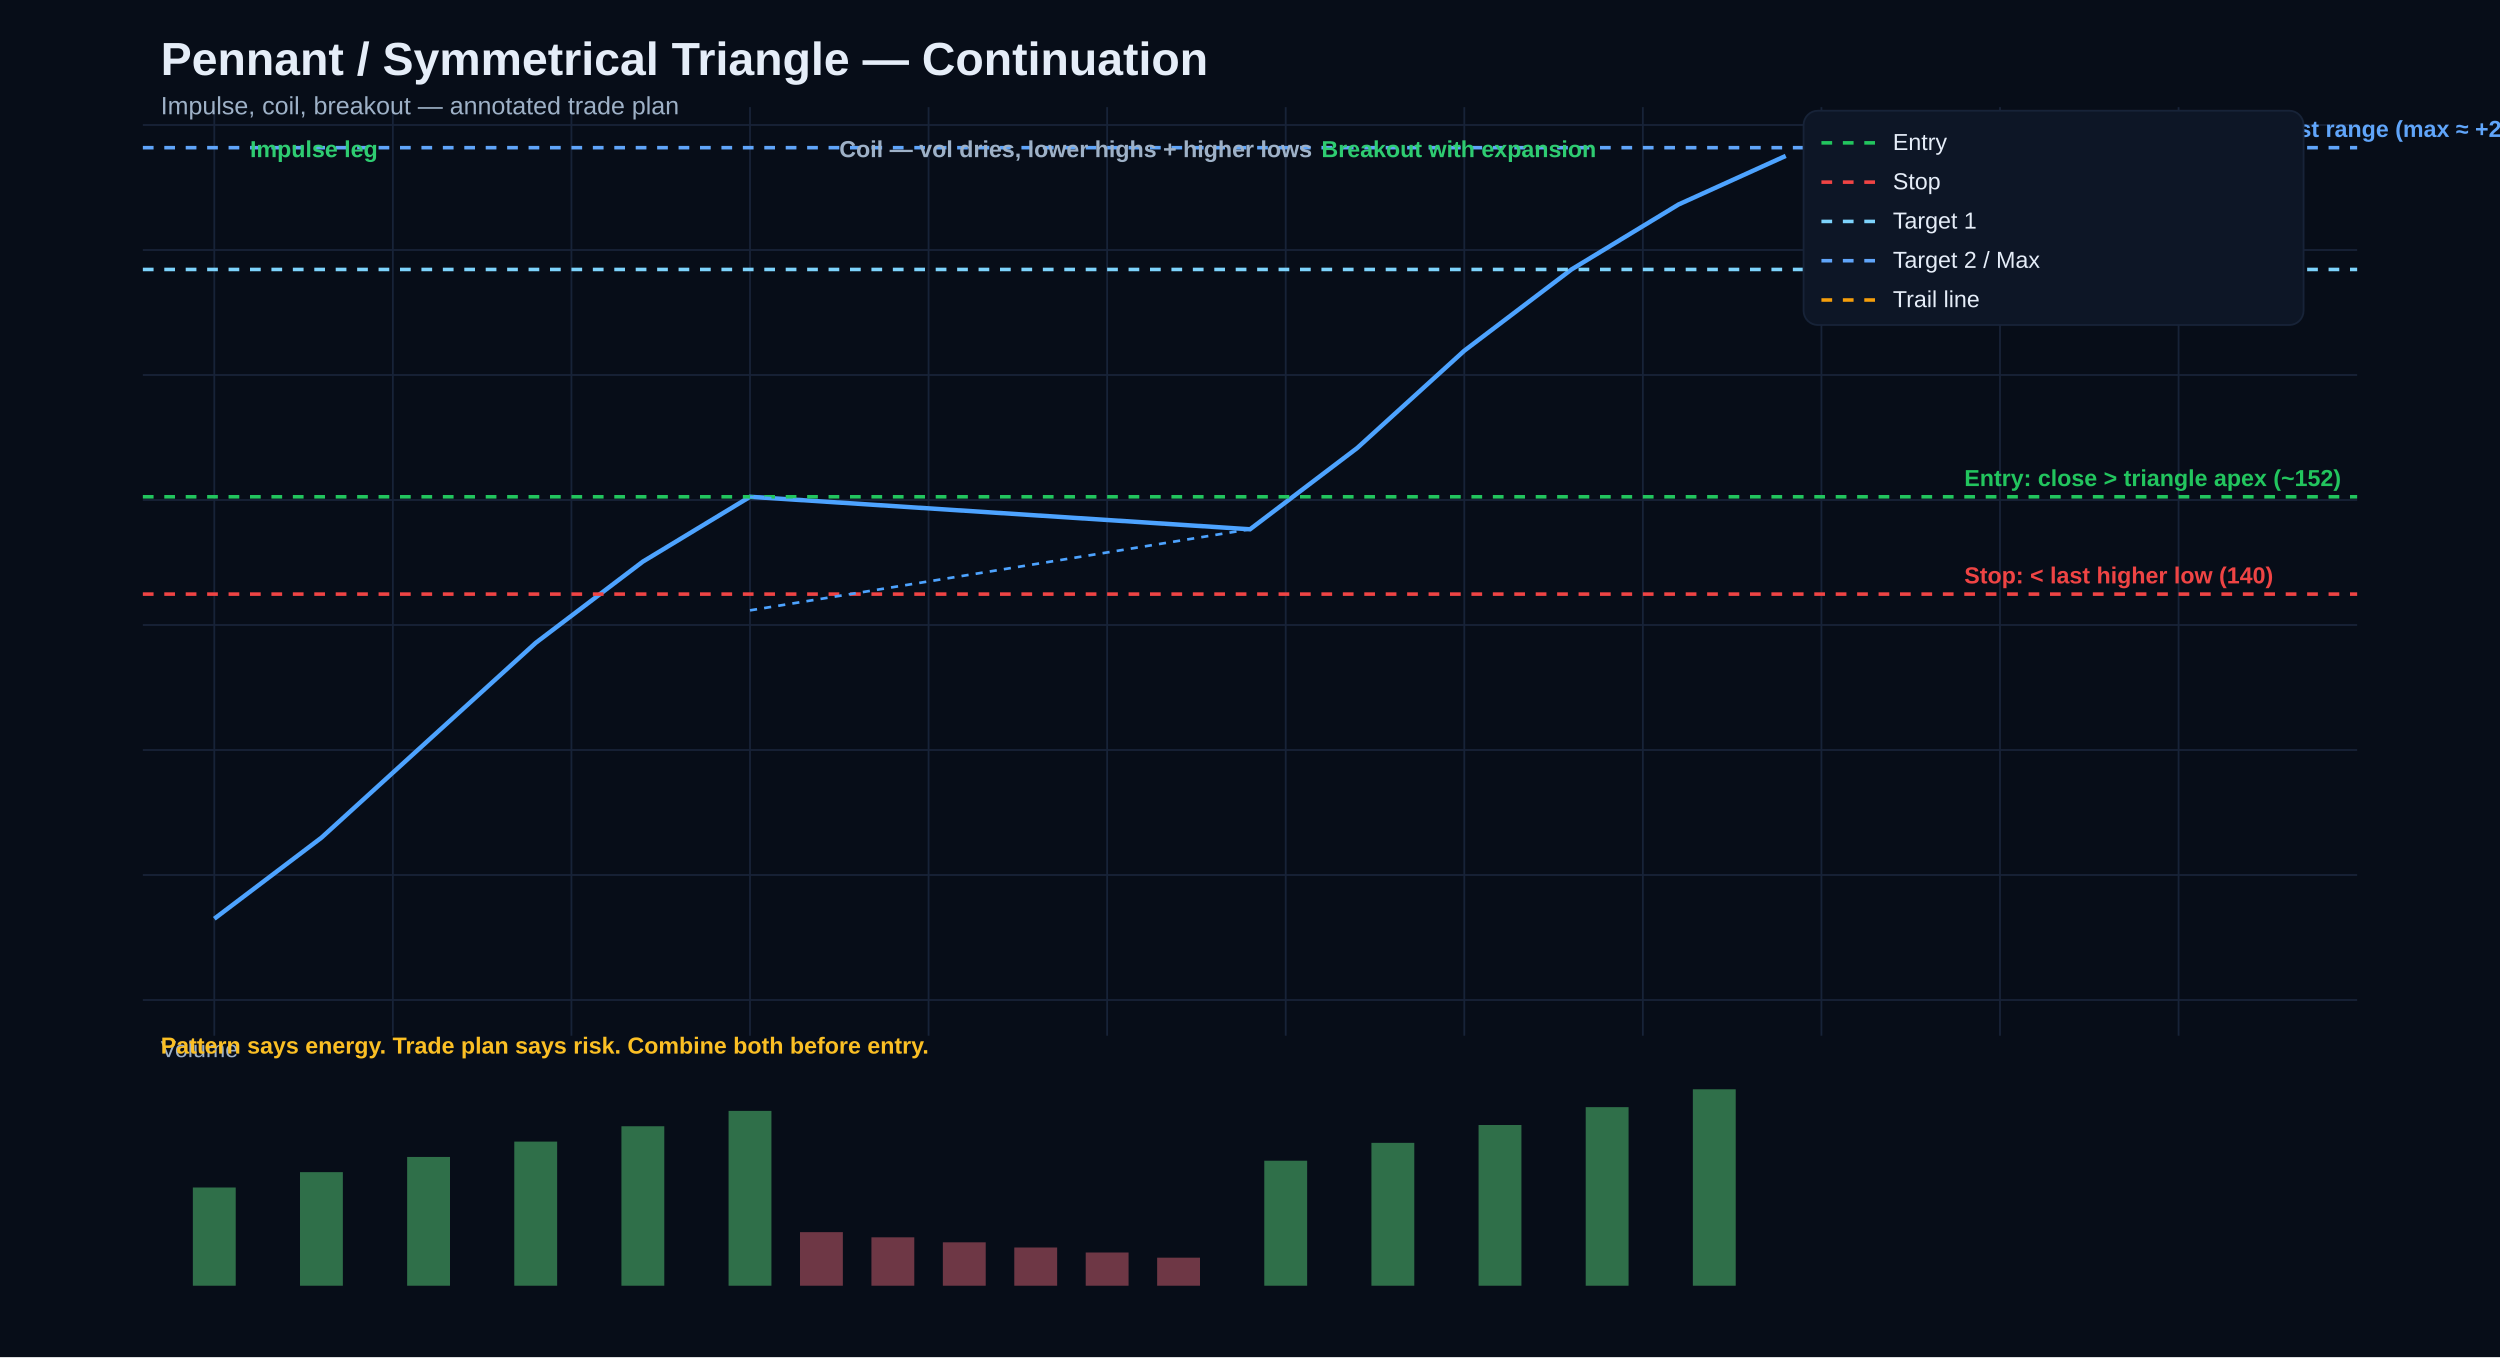
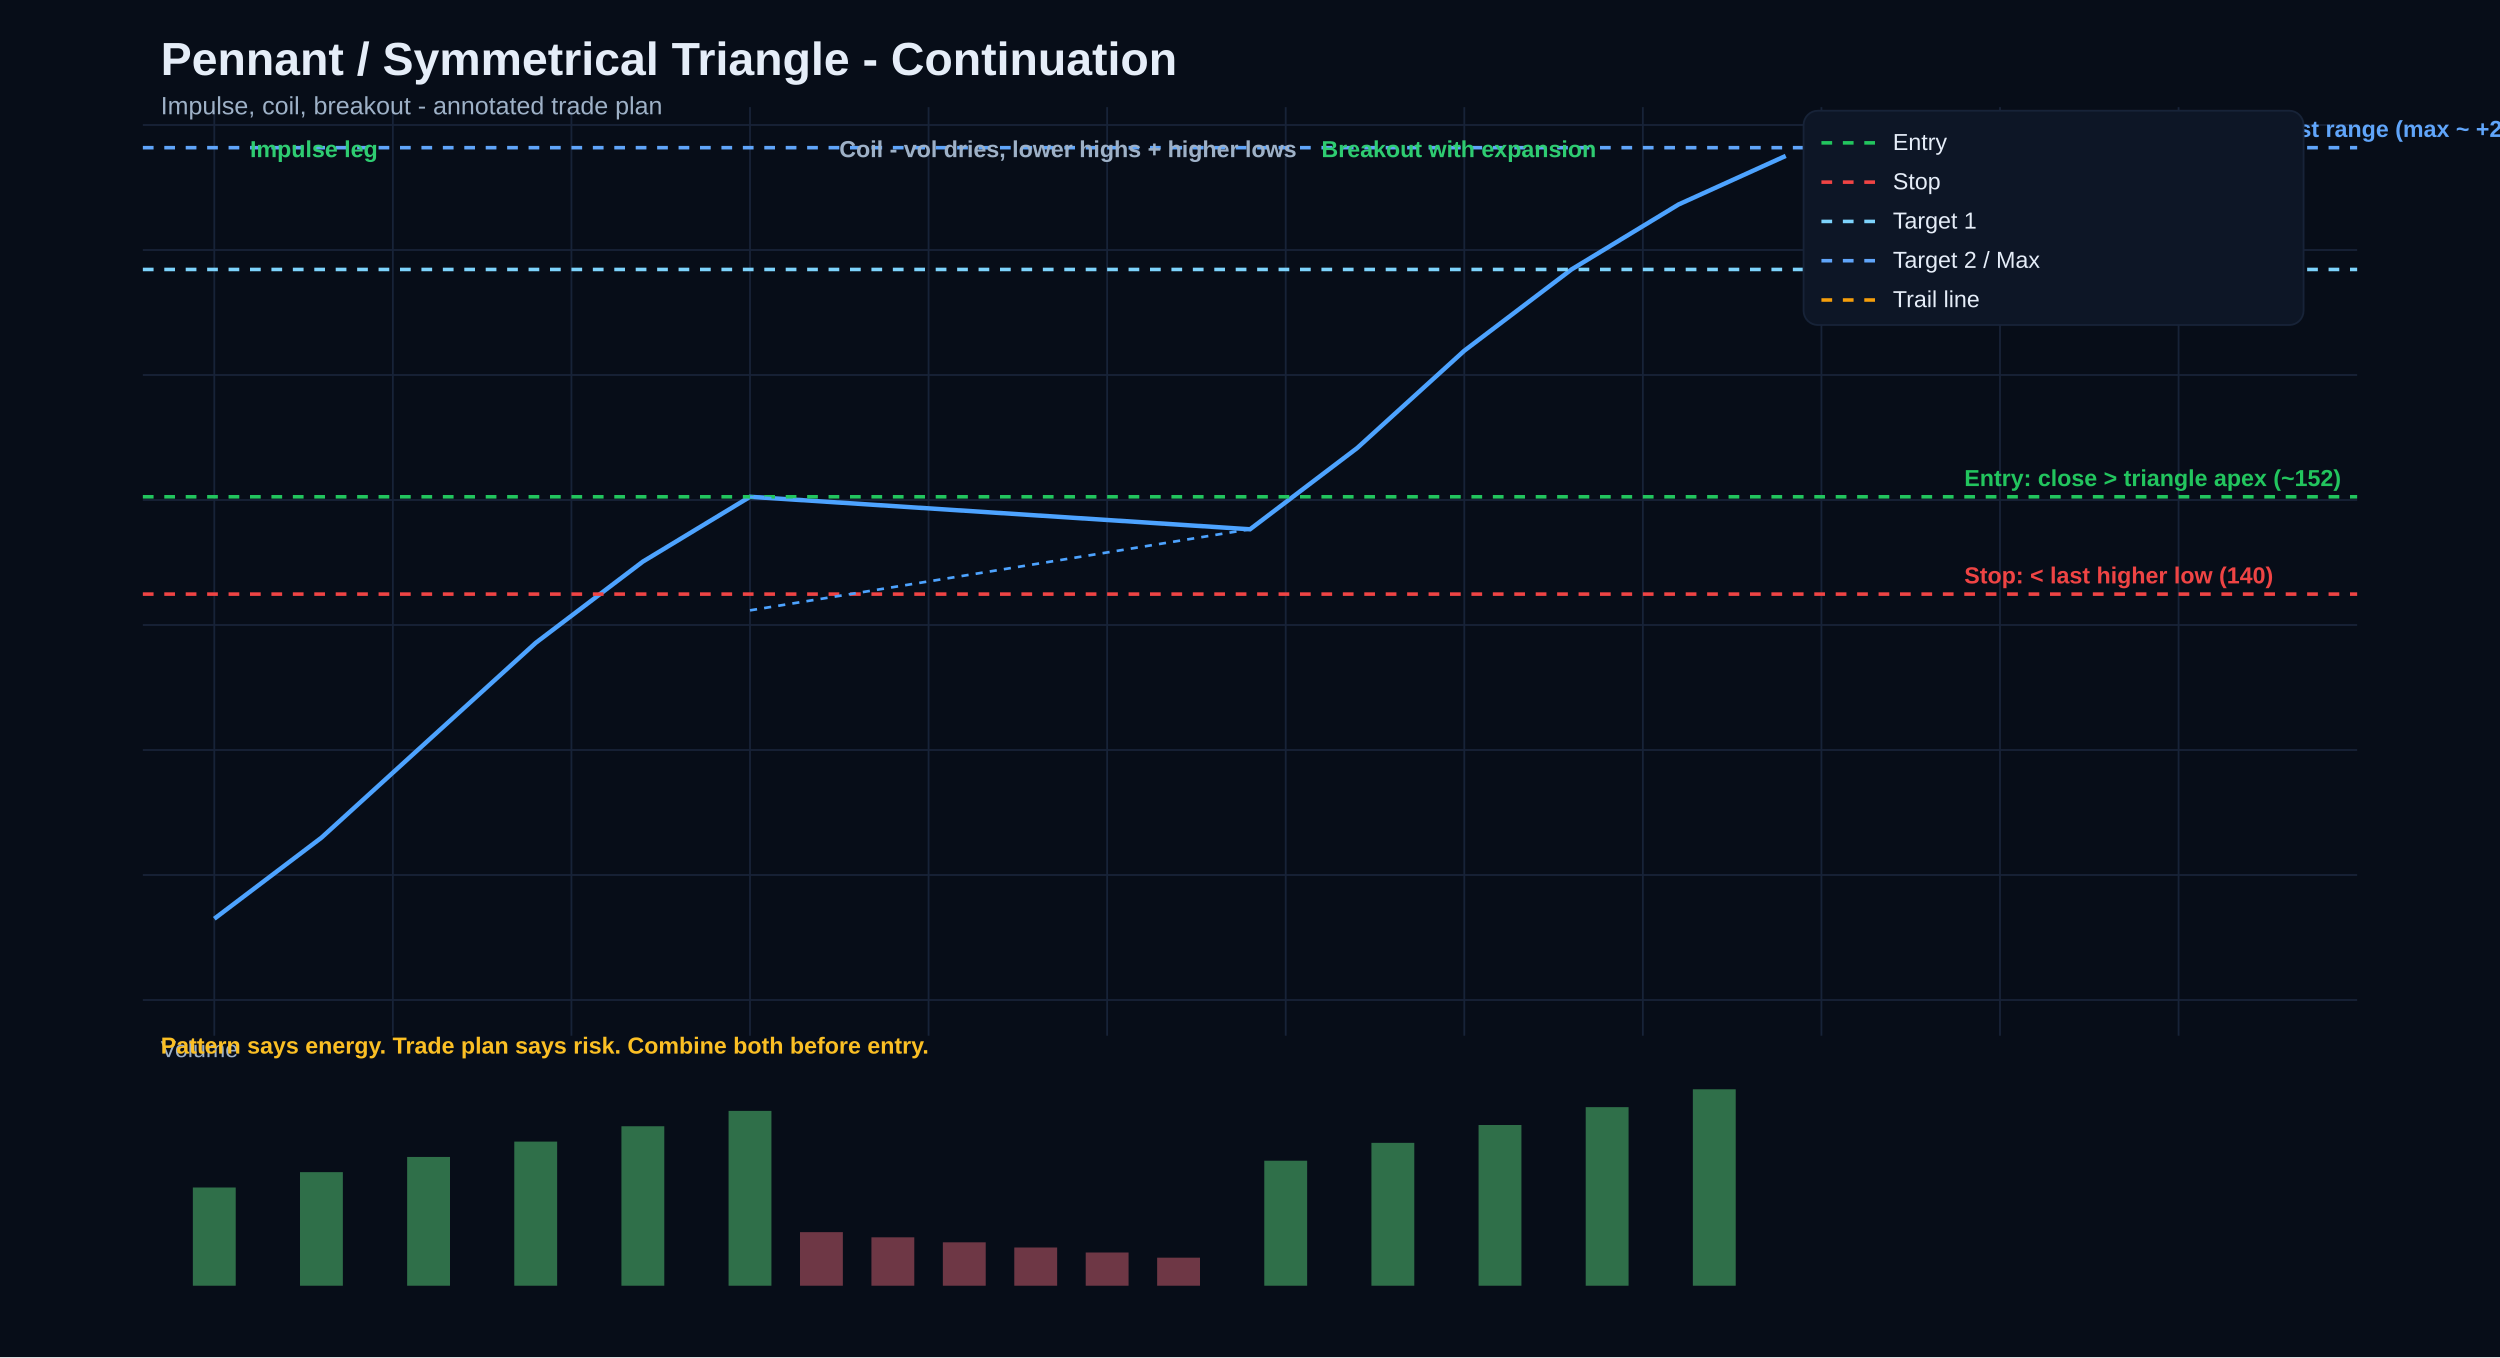
<svg xmlns="http://www.w3.org/2000/svg" width="1400" height="760" viewBox="0 0 1400 760" role="img" aria-labelledby="t d">
  <rect width="1400" height="760" fill="#070d18" />
  <g stroke="#172338" stroke-width="1">
    <path d="M80 70H1320M80 140H1320M80 210H1320M80 280H1320M80 350H1320M80 420H1320M80 490H1320M80 560H1320" />
    <path d="M120 60V580M220 60V580M320 60V580M420 60V580M520 60V580M620 60V580M720 60V580M820 60V580M920 60V580M1020 60V580M1120 60V580M1220 60V580" />
  </g>
-   <text x="90" y="42" fill="#e5edf8" font-size="26" font-family="Arial, sans-serif" font-weight="600">Pennant / Symmetrical Triangle — Continuation</text>
-   <text x="90" y="64" fill="#9eb1c7" font-size="14" font-family="Arial, sans-serif">Impulse, coil, breakout — annotated trade plan</text>
+   <text x="90" y="42" fill="#e5edf8" font-size="26" font-family="Arial, sans-serif" font-weight="600">Pennant / Symmetrical Triangle - Continuation</text>
+   <text x="90" y="64" fill="#9eb1c7" font-size="14" font-family="Arial, sans-serif">Impulse, coil, breakout - annotated trade plan</text>
  <path d="M120.0 514.5 L180.0 469.1 L240.0 414.5 L300.0 360.0 L360.0 314.5 L420.0 278.2 L700.0 296.4 L760.0 250.9 L820.0 196.4 L880.0 150.9 L940.0 114.5 L1000.0 87.3" fill="none" stroke="#4da3ff" stroke-width="2.5" />
  <line x1="80" y1="278.2" x2="1320" y2="278.2" stroke="#22c55e" stroke-dasharray="6 6" stroke-width="2" />
  <text x="1100" y="272.2" fill="#22c55e" font-size="13" font-family="Arial, sans-serif" font-weight="600">Entry: close &gt; triangle apex (~152)</text>
  <line x1="80" y1="332.7" x2="1320" y2="332.7" stroke="#ef4444" stroke-dasharray="6 6" stroke-width="2" />
  <text x="1100" y="326.7" fill="#ef4444" font-size="13" font-family="Arial, sans-serif" font-weight="600">Stop: &lt; last higher low (140)</text>
  <line x1="80" y1="150.9" x2="1320" y2="150.9" stroke="#7dd3fc" stroke-dasharray="6 6" stroke-width="2" />
  <text x="1100" y="144.9" fill="#7dd3fc" font-size="13" font-family="Arial, sans-serif" font-weight="600">T1: prior impulse extension</text>
  <line x1="80" y1="82.7" x2="1320" y2="82.7" stroke="#60a5fa" stroke-dasharray="6 6" stroke-width="2" />
-   <text x="1100" y="76.7" fill="#60a5fa" font-size="13" font-family="Arial, sans-serif" font-weight="600">T2: measured move from widest range (max ≈ +28%)</text>
+   <text x="1100" y="76.7" fill="#60a5fa" font-size="13" font-family="Arial, sans-serif" font-weight="600">T2: measured move from widest range (max ~ +28%)</text>
  <rect x="108" y="665.0" width="24" height="55.0" fill="#2f6f49" />
  <rect x="168" y="656.4" width="24" height="63.6" fill="#2f6f49" />
  <rect x="228" y="647.9" width="24" height="72.1" fill="#2f6f49" />
  <rect x="288" y="639.3" width="24" height="80.7" fill="#2f6f49" />
  <rect x="348" y="630.7" width="24" height="89.3" fill="#2f6f49" />
  <rect x="408" y="622.1" width="24" height="97.9" fill="#2f6f49" />
  <rect x="448" y="690.0" width="24" height="30.0" fill="#6e3745" />
  <rect x="488" y="692.9" width="24" height="27.1" fill="#6e3745" />
  <rect x="528" y="695.7" width="24" height="24.3" fill="#6e3745" />
  <rect x="568" y="698.6" width="24" height="21.4" fill="#6e3745" />
  <rect x="608" y="701.4" width="24" height="18.6" fill="#6e3745" />
  <rect x="648" y="704.3" width="24" height="15.7" fill="#6e3745" />
  <rect x="708" y="650.0" width="24" height="70.0" fill="#2f6f49" />
  <rect x="768" y="640.0" width="24" height="80.0" fill="#2f6f49" />
  <rect x="828" y="630.0" width="24" height="90.0" fill="#2f6f49" />
  <rect x="888" y="620.0" width="24" height="100.0" fill="#2f6f49" />
  <rect x="948" y="610.0" width="24" height="110.0" fill="#2f6f49" />
  <text x="90" y="592.0" fill="#9eb1c7" font-size="13" font-family="Arial, sans-serif" font-weight="400">Volume</text>
  <text x="140" y="88.0" fill="#2ecc71" font-size="13" font-family="Arial, sans-serif" font-weight="600">Impulse leg</text>
-   <text x="470" y="88.0" fill="#9eb1c7" font-size="13" font-family="Arial, sans-serif" font-weight="600">Coil — vol dries, lower highs + higher lows</text>
+   <text x="470" y="88.0" fill="#9eb1c7" font-size="13" font-family="Arial, sans-serif" font-weight="600">Coil - vol dries, lower highs + higher lows</text>
  <text x="740" y="88.0" fill="#2ecc71" font-size="13" font-family="Arial, sans-serif" font-weight="600">Breakout with expansion</text>
  <text x="90" y="590.0" fill="#fbbf24" font-size="13" font-family="Arial, sans-serif" font-weight="600">Pattern says energy. Trade plan says risk. Combine both before entry.</text>
  <rect x="1010" y="62" width="280" height="120" rx="8" fill="#0d1626" stroke="#172338" />
  <line x1="1020" y1="80" x2="1050" y2="80" stroke="#22c55e" stroke-dasharray="6 6" stroke-width="2" />
  <text x="1060" y="84.0" fill="#e5edf8" font-size="13" font-family="Arial, sans-serif" font-weight="400">Entry</text>
  <line x1="1020" y1="102" x2="1050" y2="102" stroke="#ef4444" stroke-dasharray="6 6" stroke-width="2" />
  <text x="1060" y="106.0" fill="#e5edf8" font-size="13" font-family="Arial, sans-serif" font-weight="400">Stop</text>
  <line x1="1020" y1="124" x2="1050" y2="124" stroke="#7dd3fc" stroke-dasharray="6 6" stroke-width="2" />
  <text x="1060" y="128.0" fill="#e5edf8" font-size="13" font-family="Arial, sans-serif" font-weight="400">Target 1</text>
  <line x1="1020" y1="146" x2="1050" y2="146" stroke="#60a5fa" stroke-dasharray="6 6" stroke-width="2" />
  <text x="1060" y="150.0" fill="#e5edf8" font-size="13" font-family="Arial, sans-serif" font-weight="400">Target 2 / Max</text>
  <line x1="1020" y1="168" x2="1050" y2="168" stroke="#f59e0b" stroke-dasharray="6 6" stroke-width="2" />
  <text x="1060" y="172.0" fill="#e5edf8" font-size="13" font-family="Arial, sans-serif" font-weight="400">Trail line</text>
  <line x1="420" y1="278.2" x2="700" y2="296.4" stroke="#4da3ff" stroke-dasharray="4 4" stroke-width="1.5" />
  <line x1="420" y1="341.8" x2="700" y2="296.4" stroke="#4da3ff" stroke-dasharray="4 4" stroke-width="1.5" />
</svg>
